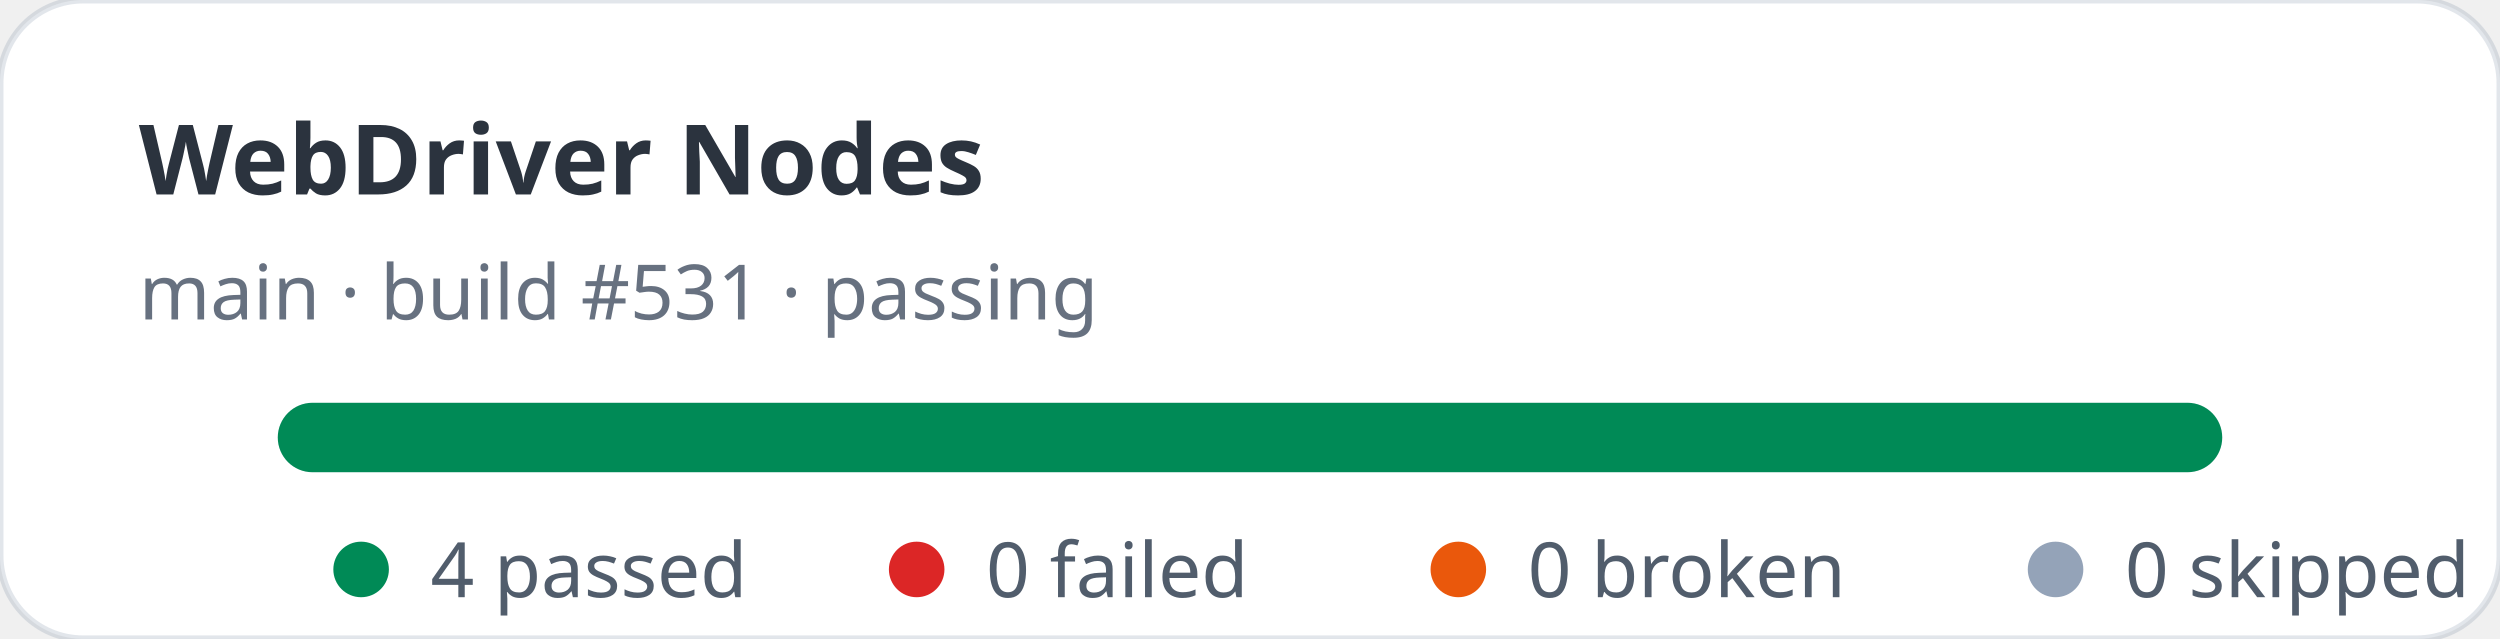
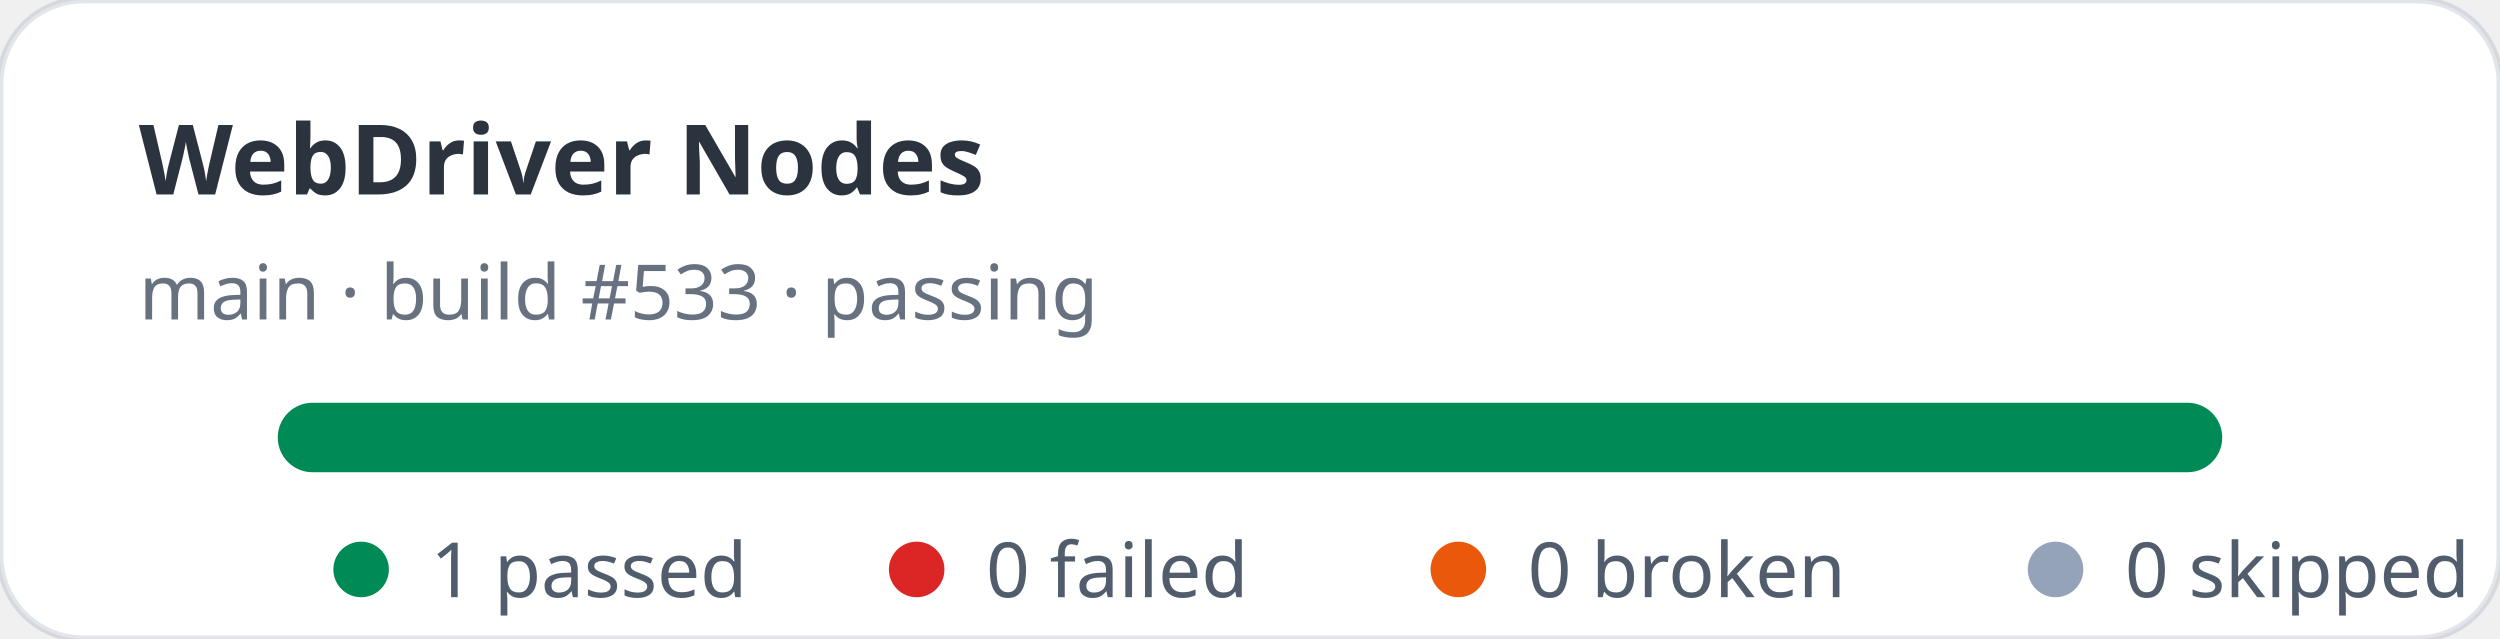
- <svg xmlns="http://www.w3.org/2000/svg" width="360" height="92" viewBox="0 0 360 92" role="img" aria-label="WebDriver Nodes stats: 4 passed, 0 failed">
+ <svg xmlns="http://www.w3.org/2000/svg" width="360" height="92" viewBox="0 0 360 92" role="img" aria-label="WebDriver Nodes stats: 1 passed, 0 failed">
  <rect width="360" height="92" rx="12" fill="#ffffff" stroke="rgba(11,48,86,0.12)" />
  <text x="20" y="28" fill="rgba(1,10,24,0.83)" font-family="ui-sans-serif,system-ui,sans-serif" font-size="14" font-weight="700">WebDriver Nodes</text>
-   <text x="20" y="46" fill="rgba(2,19,44,0.6)" font-family="ui-sans-serif,system-ui,sans-serif" font-size="11">main · build #531 · passing</text>
+   <text x="20" y="46" fill="rgba(2,19,44,0.6)" font-family="ui-sans-serif,system-ui,sans-serif" font-size="11">main · build #533 · passing</text>
  <rect x="40" y="58" width="280" height="10" rx="5" fill="#e2e8f0" />
  <rect x="40" y="58" width="280" height="10" rx="5" fill="#008a56" />
  <g font-family="ui-sans-serif,system-ui,sans-serif" font-size="11" fill="rgba(1,18,40,0.68)">
    <circle cx="52" cy="82" r="4" fill="#008a56" />
-     <text x="62" y="86">4 passed</text>
+     <text x="62" y="86">1 passed</text>
    <circle cx="132" cy="82" r="4" fill="#dc2626" />
    <text x="142" y="86">0 failed</text>
    <circle cx="210" cy="82" r="4" fill="#ea580c" />
    <text x="220" y="86">0 broken</text>
    <circle cx="296" cy="82" r="4" fill="#94a3b8" />
    <text x="306" y="86">0 skipped</text>
  </g>
</svg>
